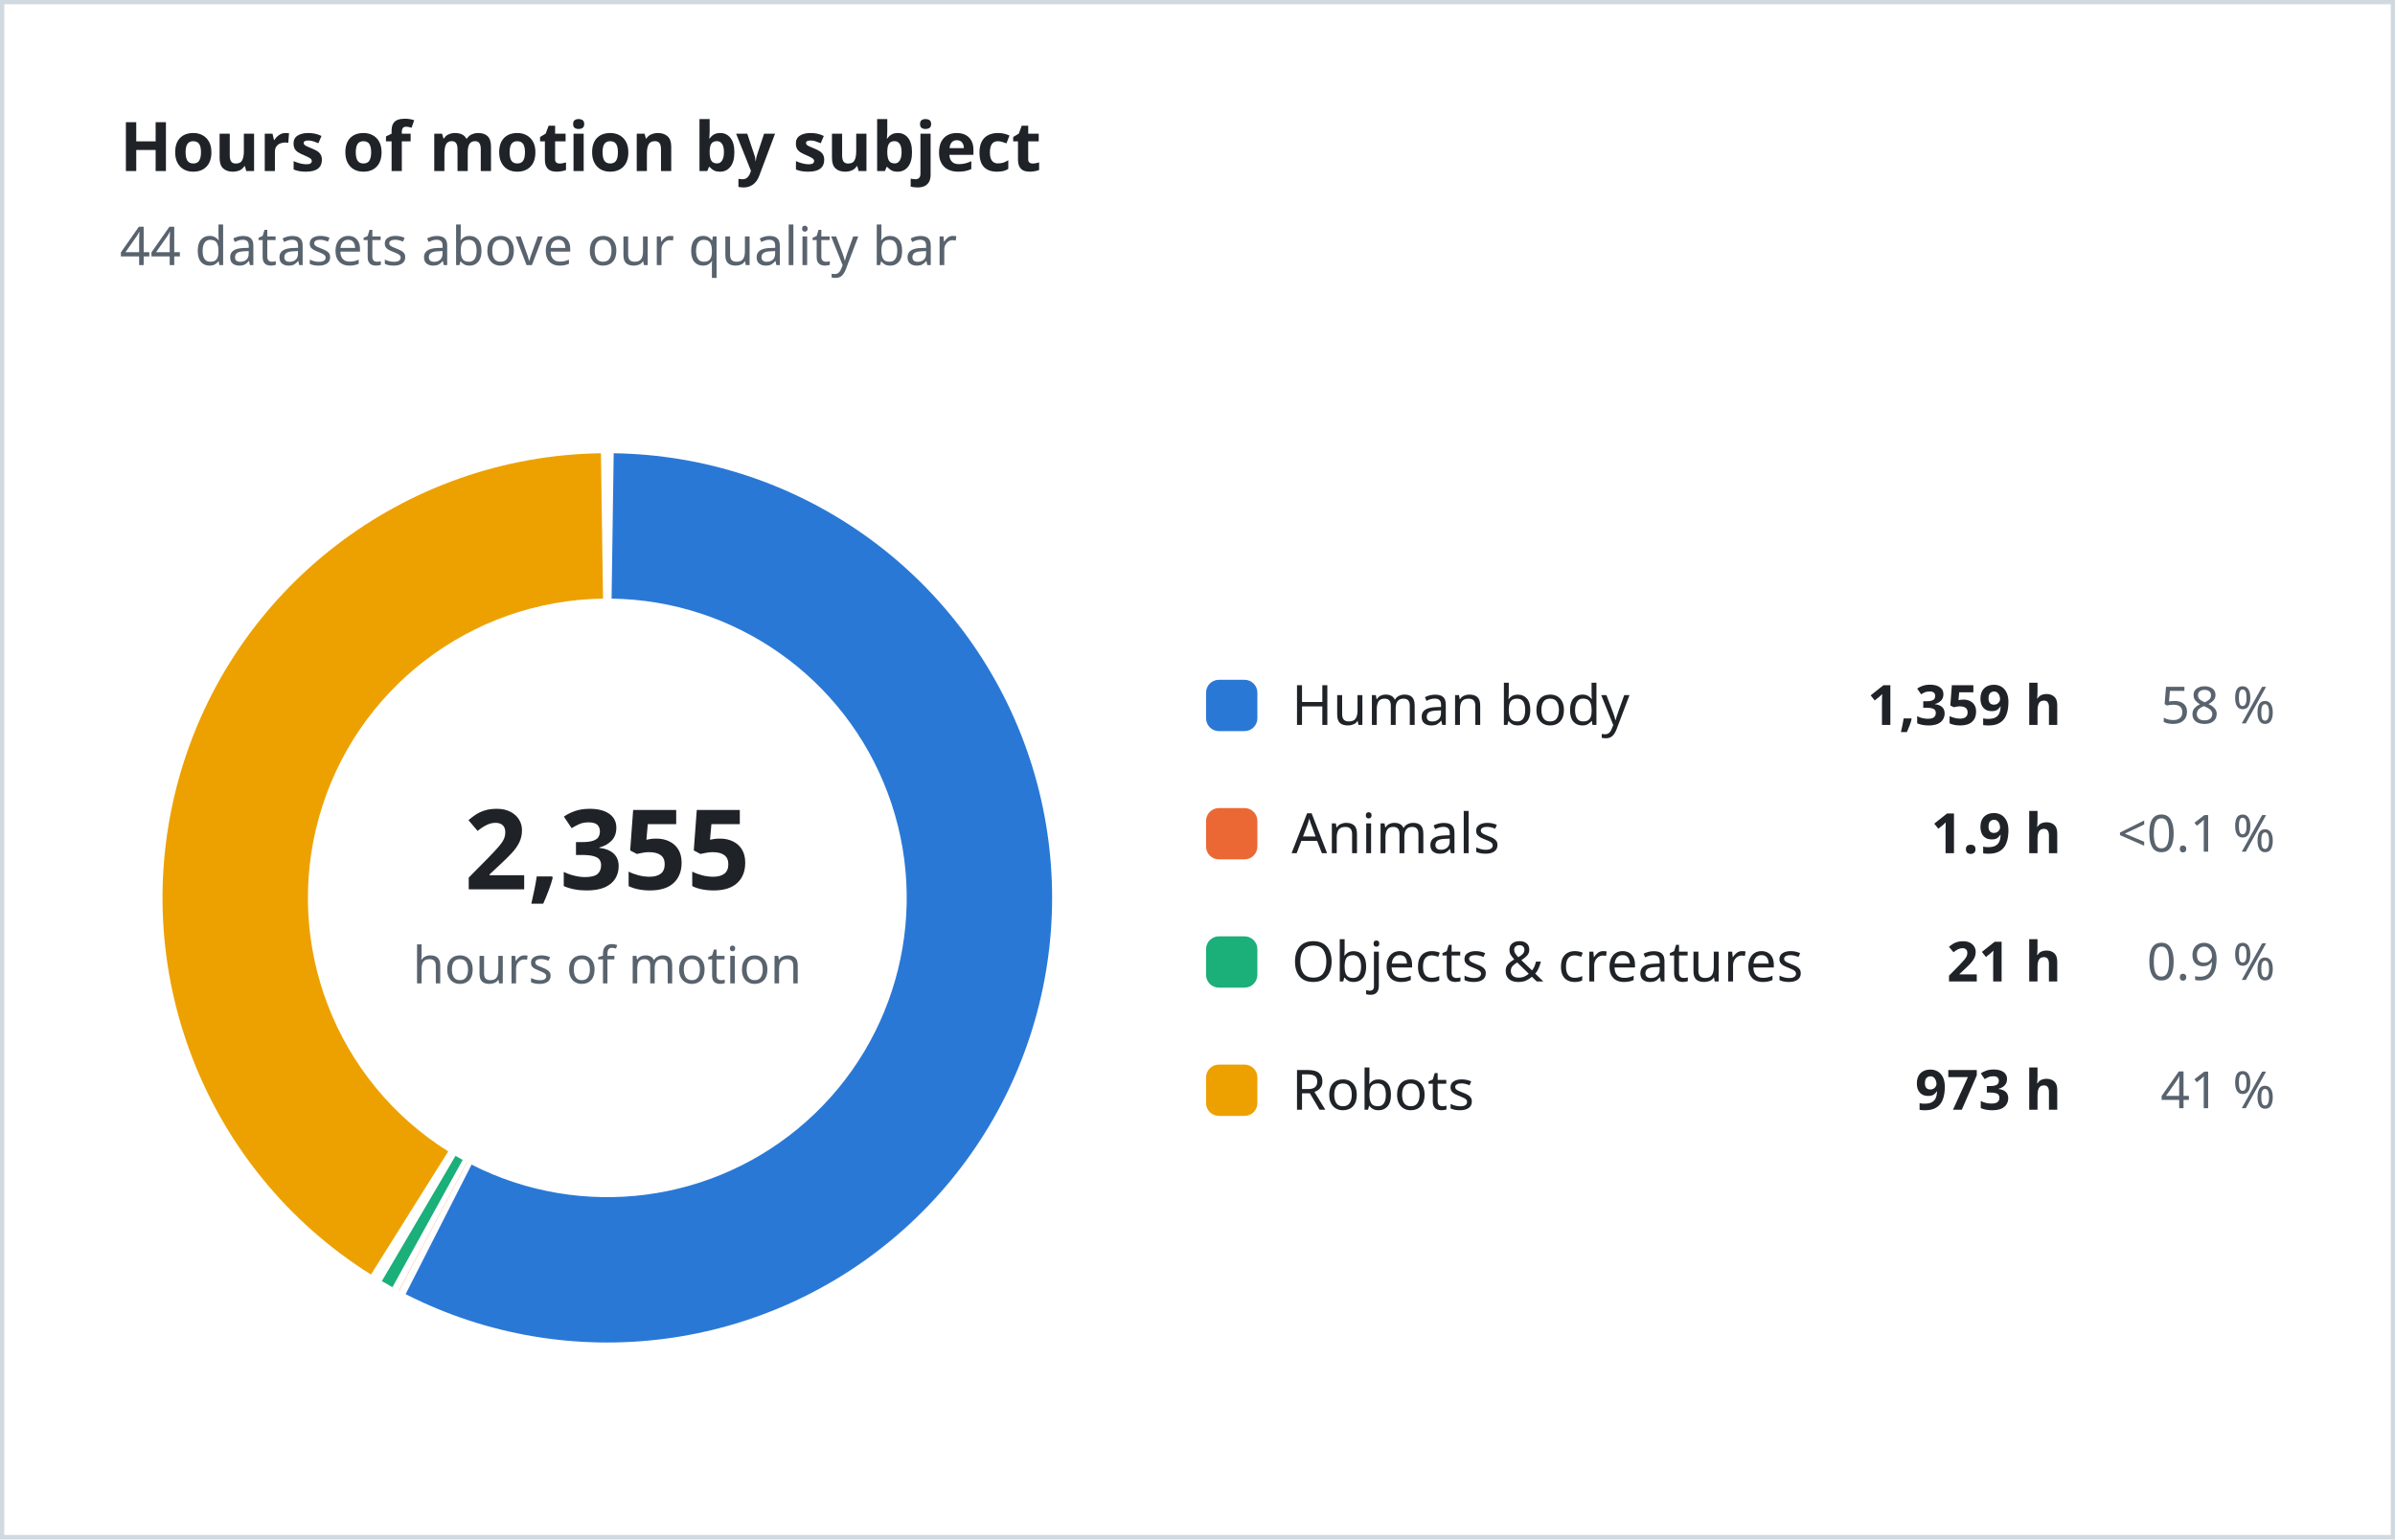
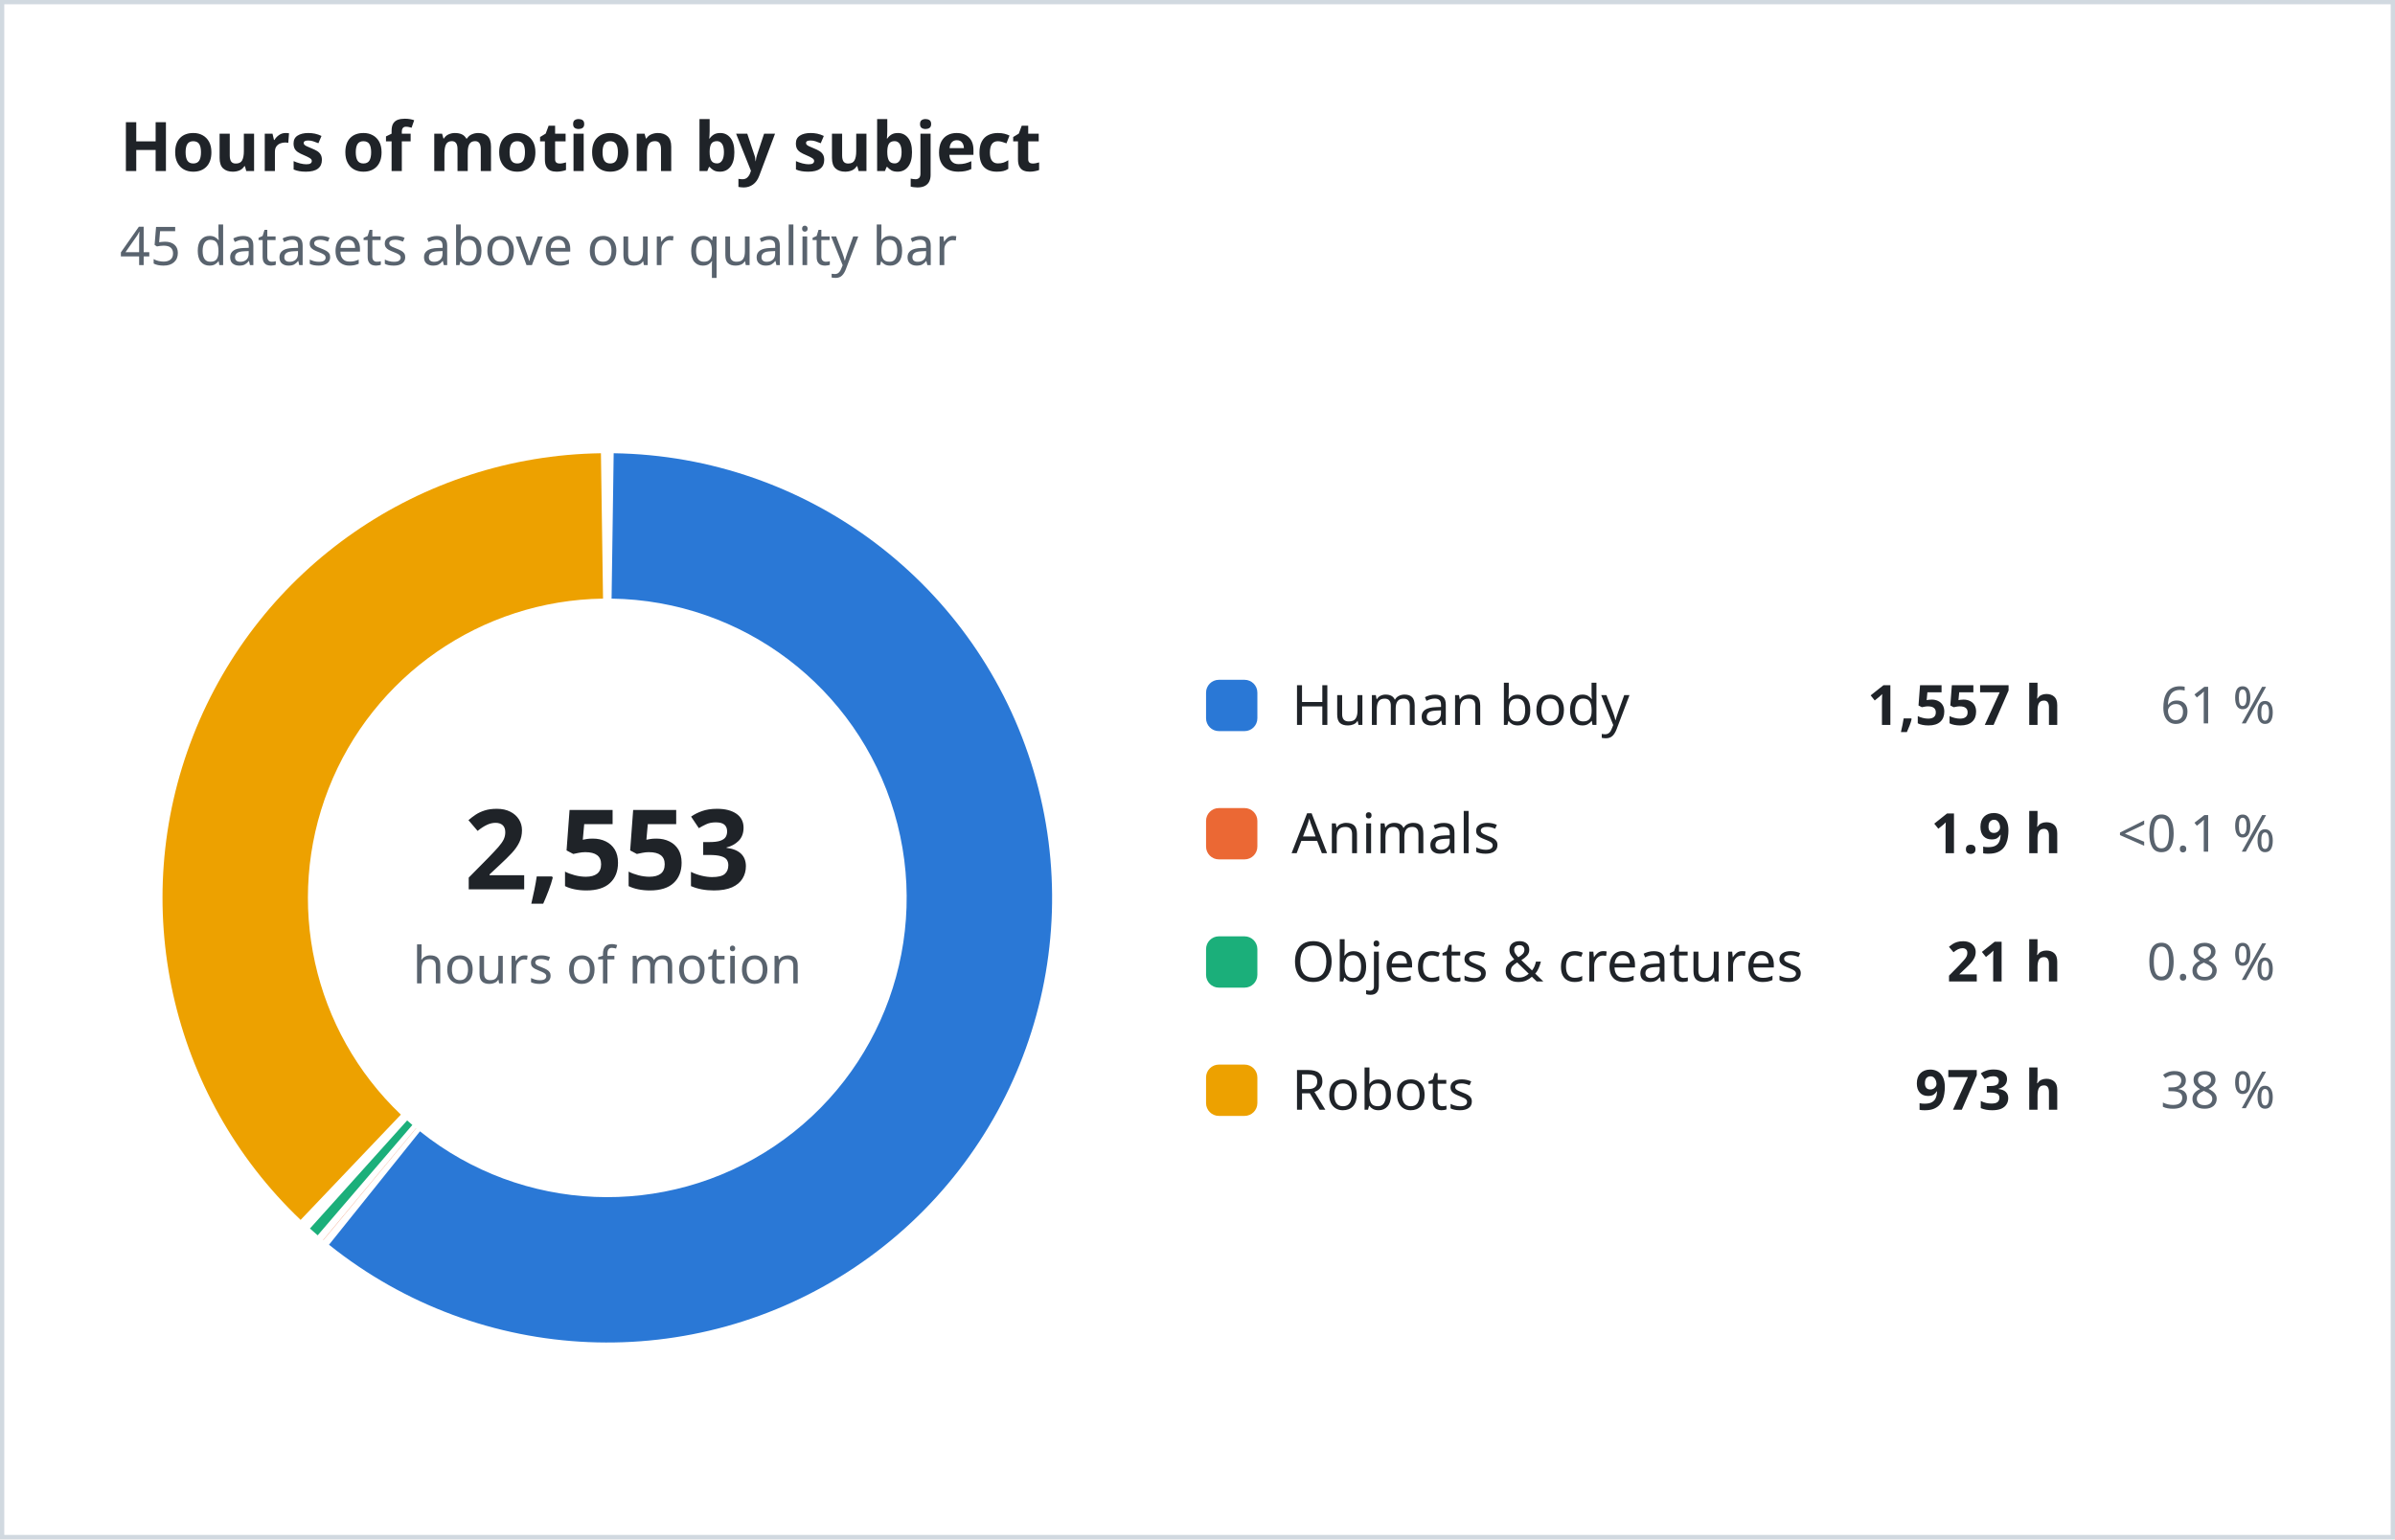
<svg xmlns="http://www.w3.org/2000/svg" width="560" height="360" viewBox="0 0 560 360" role="img" aria-label="Hours of motion by subject" font-family="-apple-system, BlinkMacSystemFont, 'Segoe UI', 'Noto Sans', Helvetica, Arial, sans-serif">
  <rect x="0.5" y="0.5" width="559" height="359" fill="#ffffff" stroke="#d1d9e0" />
  <text x="28" y="40" font-size="16" font-weight="600" fill="#1f2328">Hours of motion by subject</text>
-   <text x="28" y="62" font-size="12.5" fill="#59636e">44 datasets above our quality bar</text>
-   <path d="M143.49,106.01 A104,104 0 1 1 94.84,302.69 L110.26,272.39 A70,70 0 1 0 143.00,140.01 Z" fill="#2a78d6" />
-   <path d="M93.31,301.90 A104,104 0 0 1 93.27,301.88 L109.20,271.84 A70,70 0 0 0 109.23,271.86 Z" fill="#eb6834" />
-   <path d="M91.76,301.06 A104,104 0 0 1 89.28,299.64 L106.51,270.34 A70,70 0 0 0 108.18,271.29 Z" fill="#1baf7a" />
-   <path d="M86.74,298.10 A104,104 0 0 1 140.51,106.01 L141.00,140.01 A70,70 0 0 0 104.80,269.30 Z" fill="#eda100" />
-   <text x="142" y="208" text-anchor="middle" font-size="26" font-weight="600" fill="#1f2328">2,355</text>
+   <text x="28" y="62" font-size="12.5" fill="#59636e">45 datasets above our quality bar</text>
+   <path d="M143.49,106.01 A104,104 0 1 1 76.93,291.13 L98.20,264.61 A70,70 0 1 0 143.00,140.01 Z" fill="#2a78d6" />
+   <path d="M75.61,290.05 A104,104 0 0 1 75.57,290.02 L97.29,263.86 A70,70 0 0 0 97.32,263.88 Z" fill="#eb6834" />
+   <path d="M74.28,288.93 A104,104 0 0 1 72.47,287.34 L95.20,262.06 A70,70 0 0 0 96.42,263.12 Z" fill="#1baf7a" />
+   <path d="M70.29,285.32 A104,104 0 0 1 140.51,106.01 L141.00,140.01 A70,70 0 0 0 93.73,260.70 Z" fill="#eda100" />
+   <text x="142" y="208" text-anchor="middle" font-size="26" font-weight="600" fill="#1f2328">2,553</text>
  <text x="142" y="230" text-anchor="middle" font-size="12" fill="#59636e">hours of motion</text>
  <rect x="282" y="159.0" width="12" height="12" rx="3" fill="#2a78d6" />
  <text x="302" y="165.0" dy="0.35em" font-size="13" fill="#1f2328">Human body</text>
-   <text x="482" y="165.0" dy="0.35em" text-anchor="end" font-size="13" font-weight="600" fill="#1f2328">1,359 h</text>
-   <text x="532" y="165.0" dy="0.35em" text-anchor="end" font-size="12" fill="#59636e">58 %</text>
+   <text x="482" y="165.0" dy="0.35em" text-anchor="end" font-size="13" font-weight="600" fill="#1f2328">1,557 h</text>
+   <text x="532" y="165.0" dy="0.35em" text-anchor="end" font-size="12" fill="#59636e">61 %</text>
  <rect x="282" y="189.0" width="12" height="12" rx="3" fill="#eb6834" />
  <text x="302" y="195.0" dy="0.35em" font-size="13" fill="#1f2328">Animals</text>
  <text x="482" y="195.0" dy="0.35em" text-anchor="end" font-size="13" font-weight="600" fill="#1f2328">1.9 h</text>
  <text x="532" y="195.0" dy="0.35em" text-anchor="end" font-size="12" fill="#59636e">&lt;0.1 %</text>
  <rect x="282" y="219.0" width="12" height="12" rx="3" fill="#1baf7a" />
  <text x="302" y="225.0" dy="0.35em" font-size="13" fill="#1f2328">Objects &amp; creatures</text>
  <text x="482" y="225.0" dy="0.35em" text-anchor="end" font-size="13" font-weight="600" fill="#1f2328">21 h</text>
-   <text x="532" y="225.0" dy="0.35em" text-anchor="end" font-size="12" fill="#59636e">0.9 %</text>
+   <text x="532" y="225.0" dy="0.35em" text-anchor="end" font-size="12" fill="#59636e">0.8 %</text>
  <rect x="282" y="249.0" width="12" height="12" rx="3" fill="#eda100" />
  <text x="302" y="255.0" dy="0.35em" font-size="13" fill="#1f2328">Robots</text>
  <text x="482" y="255.0" dy="0.35em" text-anchor="end" font-size="13" font-weight="600" fill="#1f2328">973 h</text>
-   <text x="532" y="255.0" dy="0.35em" text-anchor="end" font-size="12" fill="#59636e">41 %</text>
+   <text x="532" y="255.0" dy="0.35em" text-anchor="end" font-size="12" fill="#59636e">38 %</text>
</svg>
